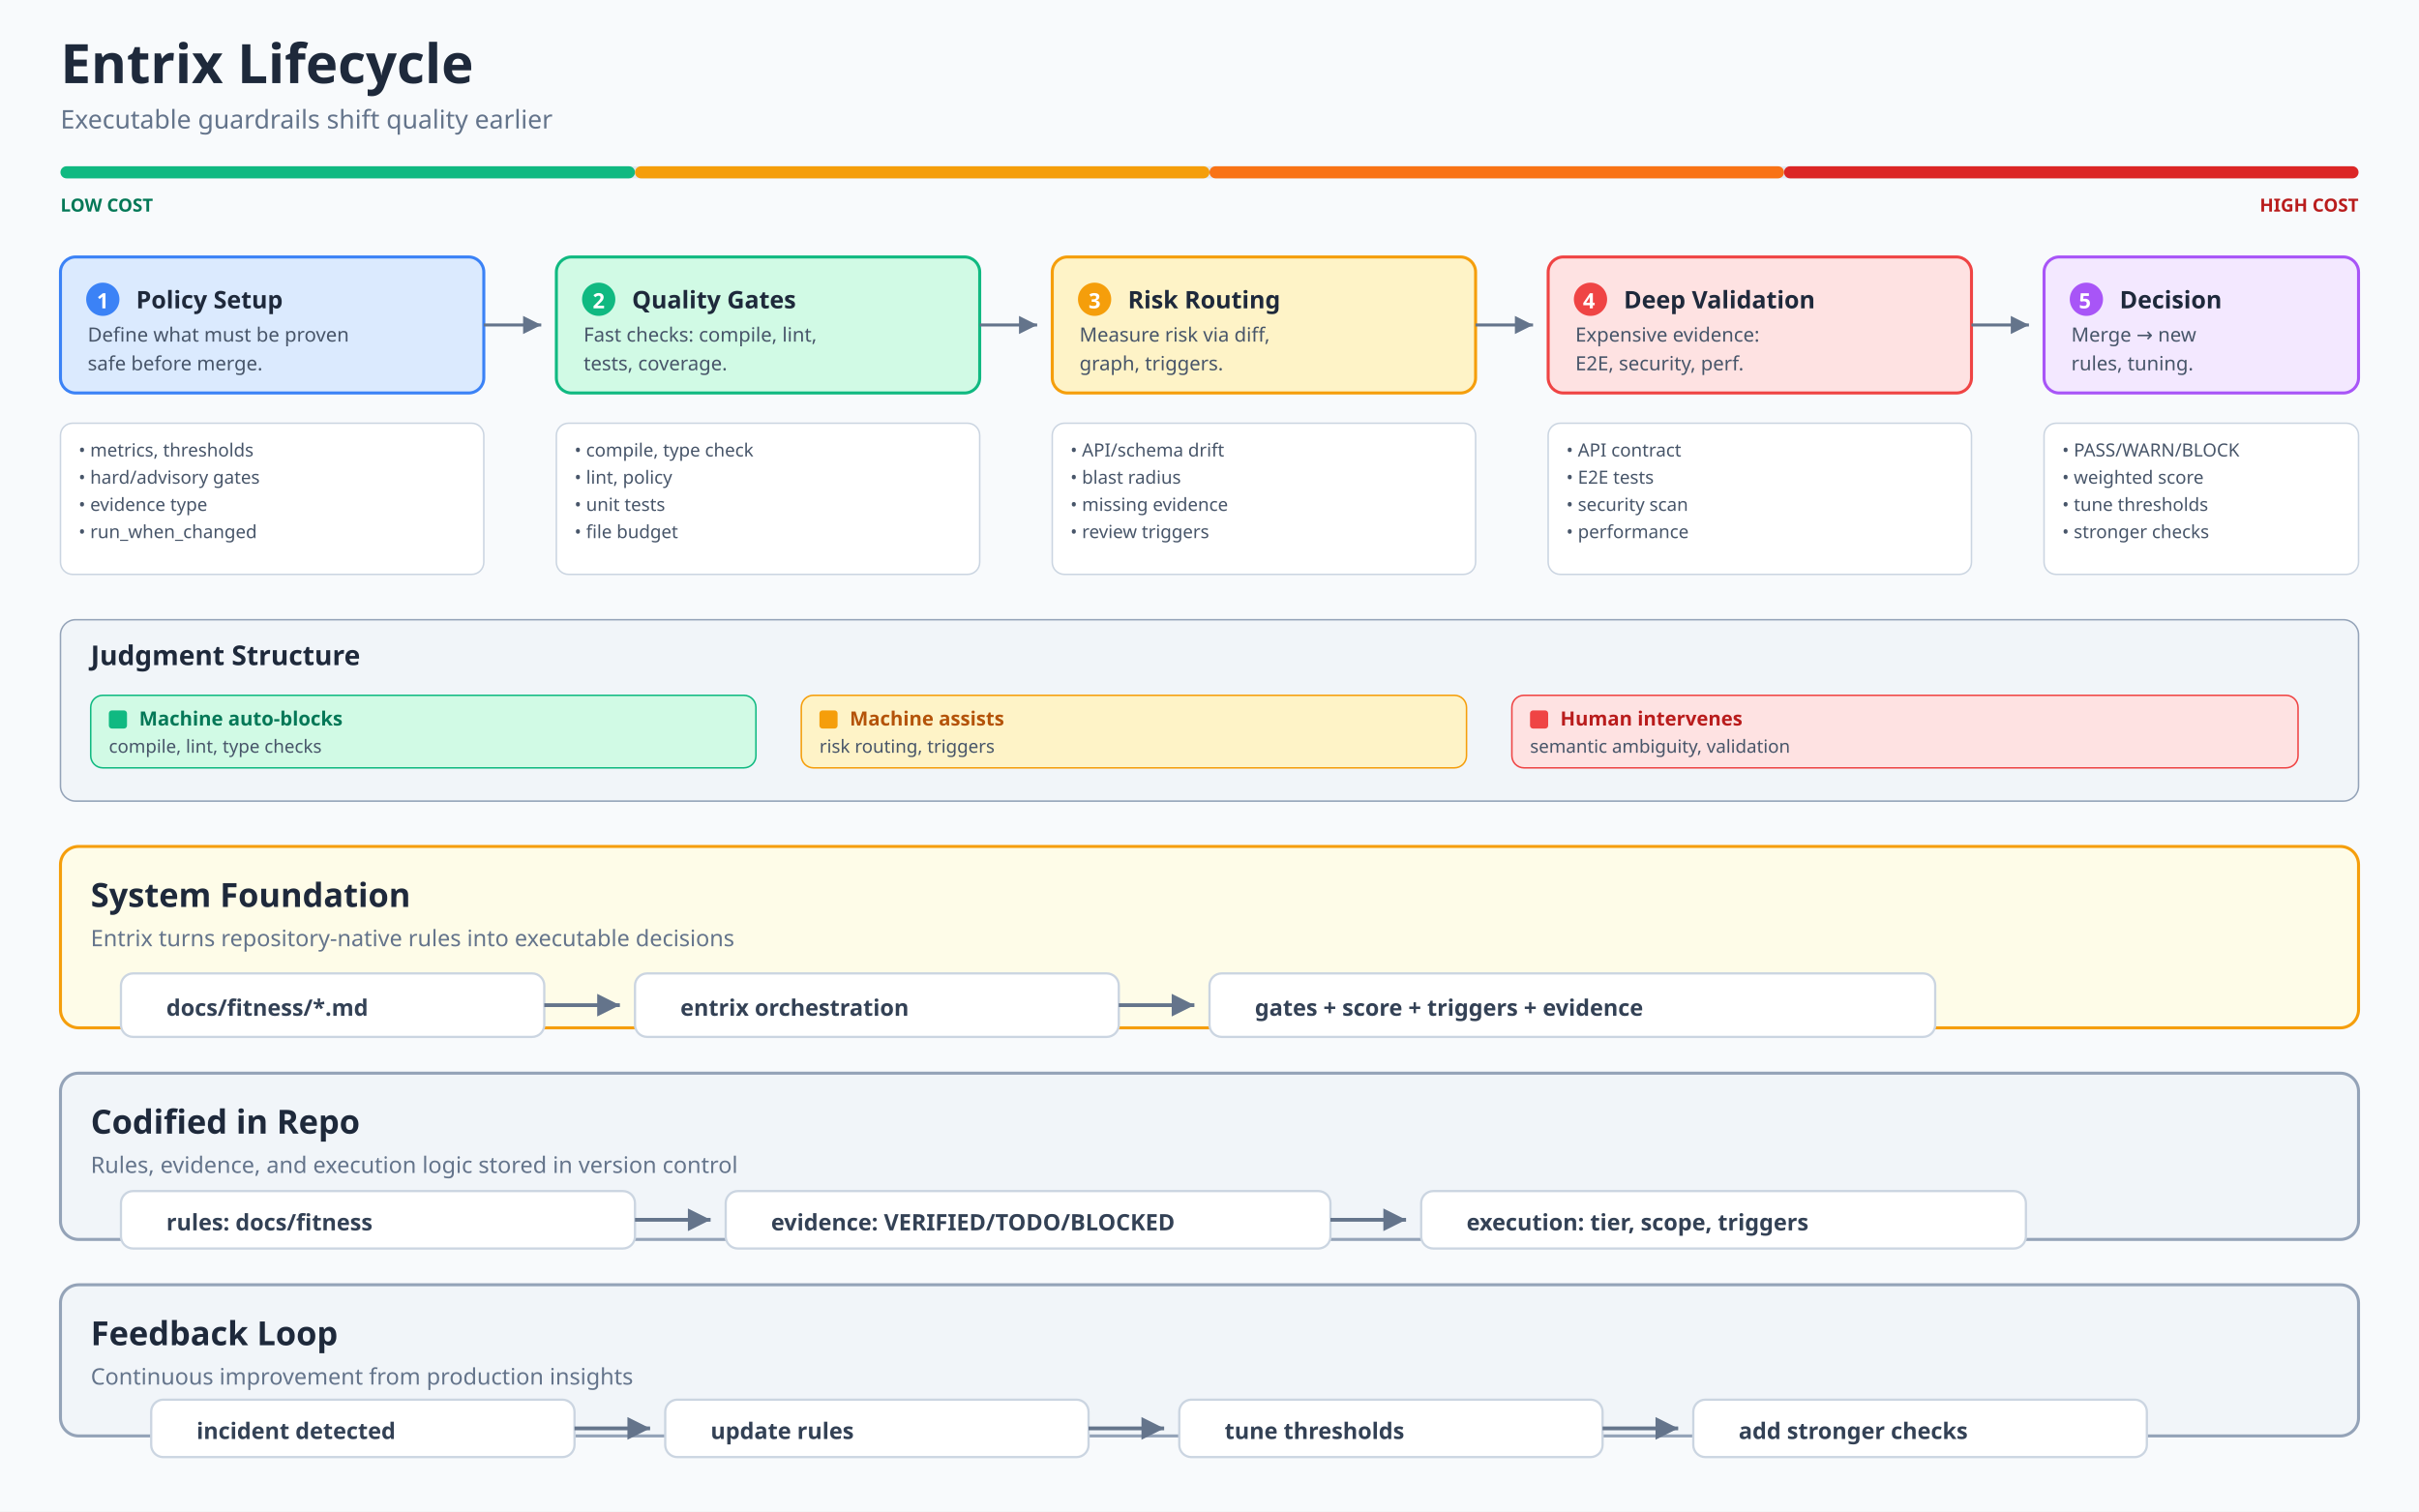
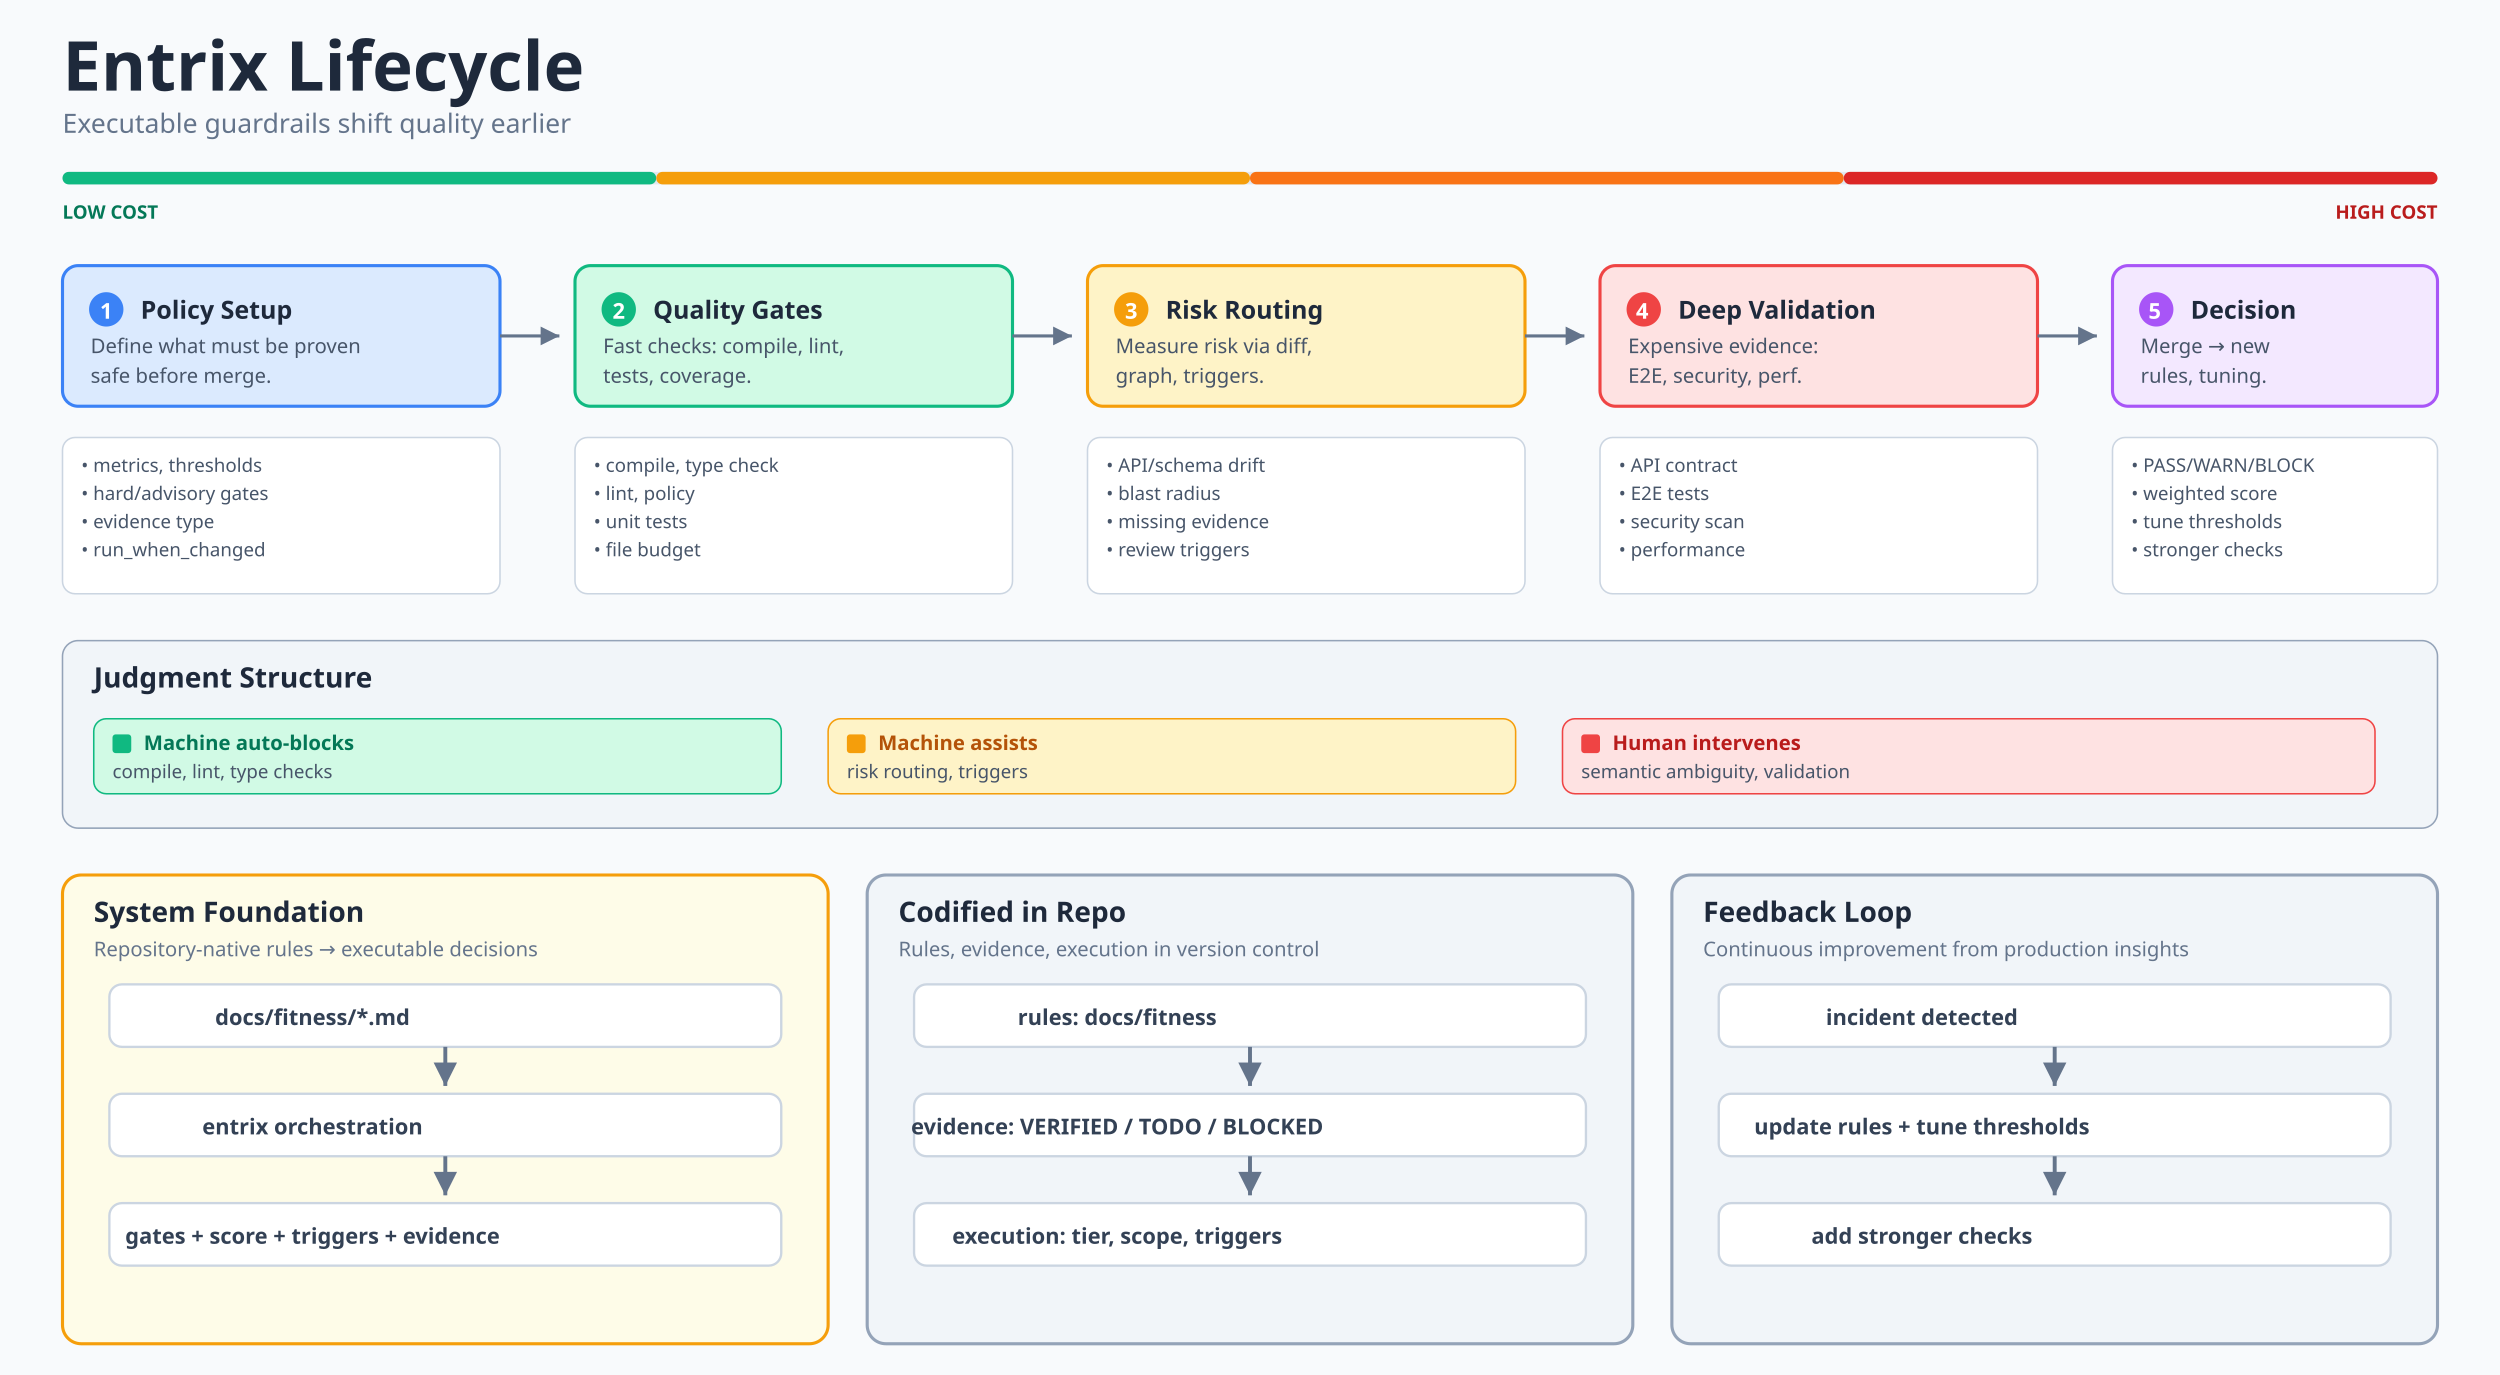
- <svg xmlns="http://www.w3.org/2000/svg" width="1600" height="1000" viewBox="0 0 1600 1000">
+ <svg xmlns="http://www.w3.org/2000/svg" width="1600" height="880" viewBox="0 0 1600 880">
  <defs>
    <marker id="arrow" markerWidth="10" markerHeight="10" refX="8" refY="5" orient="auto">
      <polygon points="2,2 8,5 2,8" fill="#64748b" />
    </marker>
  </defs>
-   <rect width="1600" height="1000" fill="#f8fafc" />
-   <text x="40" y="55" font-family="sans-serif" font-size="36" font-weight="700" fill="#1e293b">Entrix Lifecycle</text>
+   <rect width="1600" height="880" fill="#f8fafc" />
+   <text x="40" y="58" font-family="sans-serif" font-size="44" font-weight="700" fill="#1e293b">Entrix Lifecycle</text>
  <text x="40" y="85" font-family="sans-serif" font-size="17" font-weight="500" fill="#64748b">Executable guardrails shift quality earlier</text>
  <rect x="40" y="110" width="1520" height="8" rx="4" fill="#e2e8f0" />
  <rect x="40" y="110" width="380" height="8" rx="4" fill="#10b981" />
  <rect x="420" y="110" width="380" height="8" rx="4" fill="#f59e0b" />
  <rect x="800" y="110" width="380" height="8" rx="4" fill="#f97316" />
  <rect x="1180" y="110" width="380" height="8" rx="4" fill="#dc2626" />
  <text x="40" y="140" font-family="sans-serif" font-size="12" font-weight="600" fill="#047857">LOW COST</text>
  <text x="1560" y="140" font-family="sans-serif" font-size="12" font-weight="600" fill="#b91c1c" text-anchor="end">HIGH COST</text>
  <rect x="40" y="170" width="280" height="90" rx="10" fill="#dbeafe" stroke="#3b82f6" stroke-width="2" />
  <circle cx="68" cy="198" r="11" fill="#3b82f6" />
  <text x="64" y="204" font-family="sans-serif" font-size="14" font-weight="700" fill="#fff">1</text>
  <text x="90" y="204" font-family="sans-serif" font-size="16" font-weight="700" fill="#1e293b">Policy Setup</text>
  <text x="58" y="226" font-family="sans-serif" font-size="13" fill="#475569">Define what must be proven</text>
  <text x="58" y="245" font-family="sans-serif" font-size="13" fill="#475569">safe before merge.</text>
  <path d="M320 215 H358" stroke="#64748b" stroke-width="2" marker-end="url(#arrow)" fill="none" />
  <rect x="368" y="170" width="280" height="90" rx="10" fill="#d1fae5" stroke="#10b981" stroke-width="2" />
  <circle cx="396" cy="198" r="11" fill="#10b981" />
  <text x="392" y="204" font-family="sans-serif" font-size="14" font-weight="700" fill="#fff">2</text>
  <text x="418" y="204" font-family="sans-serif" font-size="16" font-weight="700" fill="#1e293b">Quality Gates</text>
  <text x="386" y="226" font-family="sans-serif" font-size="13" fill="#475569">Fast checks: compile, lint,</text>
  <text x="386" y="245" font-family="sans-serif" font-size="13" fill="#475569">tests, coverage.</text>
  <path d="M648 215 H686" stroke="#64748b" stroke-width="2" marker-end="url(#arrow)" fill="none" />
  <rect x="696" y="170" width="280" height="90" rx="10" fill="#fef3c7" stroke="#f59e0b" stroke-width="2" />
  <circle cx="724" cy="198" r="11" fill="#f59e0b" />
  <text x="720" y="204" font-family="sans-serif" font-size="14" font-weight="700" fill="#fff">3</text>
  <text x="746" y="204" font-family="sans-serif" font-size="16" font-weight="700" fill="#1e293b">Risk Routing</text>
  <text x="714" y="226" font-family="sans-serif" font-size="13" fill="#475569">Measure risk via diff,</text>
  <text x="714" y="245" font-family="sans-serif" font-size="13" fill="#475569">graph, triggers.</text>
  <path d="M976 215 H1014" stroke="#64748b" stroke-width="2" marker-end="url(#arrow)" fill="none" />
  <rect x="1024" y="170" width="280" height="90" rx="10" fill="#fee2e2" stroke="#ef4444" stroke-width="2" />
  <circle cx="1052" cy="198" r="11" fill="#ef4444" />
  <text x="1047" y="204" font-family="sans-serif" font-size="14" font-weight="700" fill="#fff">4</text>
  <text x="1074" y="204" font-family="sans-serif" font-size="16" font-weight="700" fill="#1e293b">Deep Validation</text>
  <text x="1042" y="226" font-family="sans-serif" font-size="13" fill="#475569">Expensive evidence:</text>
  <text x="1042" y="245" font-family="sans-serif" font-size="13" fill="#475569">E2E, security, perf.</text>
  <path d="M1304 215 H1342" stroke="#64748b" stroke-width="2" marker-end="url(#arrow)" fill="none" />
  <rect x="1352" y="170" width="208" height="90" rx="10" fill="#f3e8ff" stroke="#a855f7" stroke-width="2" />
  <circle cx="1380" cy="198" r="11" fill="#a855f7" />
  <text x="1375" y="204" font-family="sans-serif" font-size="14" font-weight="700" fill="#fff">5</text>
  <text x="1402" y="204" font-family="sans-serif" font-size="16" font-weight="700" fill="#1e293b">Decision</text>
  <text x="1370" y="226" font-family="sans-serif" font-size="13" fill="#475569">Merge → new</text>
  <text x="1370" y="245" font-family="sans-serif" font-size="13" fill="#475569">rules, tuning.</text>
  <rect x="40" y="280" width="280" height="100" rx="8" fill="#fff" stroke="#cbd5e1" />
  <text x="52" y="302" font-family="sans-serif" font-size="12" fill="#475569">• metrics, thresholds</text>
  <text x="52" y="320" font-family="sans-serif" font-size="12" fill="#475569">• hard/advisory gates</text>
  <text x="52" y="338" font-family="sans-serif" font-size="12" fill="#475569">• evidence type</text>
  <text x="52" y="356" font-family="sans-serif" font-size="12" fill="#475569">• run_when_changed</text>
  <rect x="368" y="280" width="280" height="100" rx="8" fill="#fff" stroke="#cbd5e1" />
  <text x="380" y="302" font-family="sans-serif" font-size="12" fill="#475569">• compile, type check</text>
  <text x="380" y="320" font-family="sans-serif" font-size="12" fill="#475569">• lint, policy</text>
  <text x="380" y="338" font-family="sans-serif" font-size="12" fill="#475569">• unit tests</text>
  <text x="380" y="356" font-family="sans-serif" font-size="12" fill="#475569">• file budget</text>
  <rect x="696" y="280" width="280" height="100" rx="8" fill="#fff" stroke="#cbd5e1" />
  <text x="708" y="302" font-family="sans-serif" font-size="12" fill="#475569">• API/schema drift</text>
  <text x="708" y="320" font-family="sans-serif" font-size="12" fill="#475569">• blast radius</text>
  <text x="708" y="338" font-family="sans-serif" font-size="12" fill="#475569">• missing evidence</text>
  <text x="708" y="356" font-family="sans-serif" font-size="12" fill="#475569">• review triggers</text>
  <rect x="1024" y="280" width="280" height="100" rx="8" fill="#fff" stroke="#cbd5e1" />
  <text x="1036" y="302" font-family="sans-serif" font-size="12" fill="#475569">• API contract</text>
  <text x="1036" y="320" font-family="sans-serif" font-size="12" fill="#475569">• E2E tests</text>
  <text x="1036" y="338" font-family="sans-serif" font-size="12" fill="#475569">• security scan</text>
  <text x="1036" y="356" font-family="sans-serif" font-size="12" fill="#475569">• performance</text>
  <rect x="1352" y="280" width="208" height="100" rx="8" fill="#fff" stroke="#cbd5e1" />
  <text x="1364" y="302" font-family="sans-serif" font-size="12" fill="#475569">• PASS/WARN/BLOCK</text>
  <text x="1364" y="320" font-family="sans-serif" font-size="12" fill="#475569">• weighted score</text>
  <text x="1364" y="338" font-family="sans-serif" font-size="12" fill="#475569">• tune thresholds</text>
  <text x="1364" y="356" font-family="sans-serif" font-size="12" fill="#475569">• stronger checks</text>
  <rect x="40" y="410" width="1520" height="120" rx="10" fill="#f1f5f9" stroke="#94a3b8" />
  <text x="60" y="440" font-family="sans-serif" font-size="18" font-weight="700" fill="#1e293b">Judgment Structure</text>
  <rect x="60" y="460" width="440" height="48" rx="8" fill="#d1fae5" stroke="#10b981" />
  <rect x="72" y="470" width="12" height="12" rx="2" fill="#10b981" />
  <text x="92" y="480" font-family="sans-serif" font-size="13" font-weight="600" fill="#047857">Machine auto-blocks</text>
  <text x="72" y="498" font-family="sans-serif" font-size="12" fill="#475569">compile, lint, type checks</text>
  <rect x="530" y="460" width="440" height="48" rx="8" fill="#fef3c7" stroke="#f59e0b" />
  <rect x="542" y="470" width="12" height="12" rx="2" fill="#f59e0b" />
  <text x="562" y="480" font-family="sans-serif" font-size="13" font-weight="600" fill="#b45309">Machine assists</text>
  <text x="542" y="498" font-family="sans-serif" font-size="12" fill="#475569">risk routing, triggers</text>
  <rect x="1000" y="460" width="520" height="48" rx="8" fill="#fee2e2" stroke="#ef4444" />
  <rect x="1012" y="470" width="12" height="12" rx="2" fill="#ef4444" />
  <text x="1032" y="480" font-family="sans-serif" font-size="13" font-weight="600" fill="#b91c1c">Human intervenes</text>
  <text x="1012" y="498" font-family="sans-serif" font-size="12" fill="#475569">semantic ambiguity, validation</text>
-   <rect x="40" y="560" width="1520" height="120" rx="12" fill="#fefce8" stroke="#f59e0b" stroke-width="2" />
-   <text x="60" y="600" font-family="sans-serif" font-size="22" font-weight="700" fill="#1e293b">System Foundation</text>
-   <text x="60" y="626" font-family="sans-serif" font-size="15" fill="#64748b">Entrix turns repository-native rules into executable decisions</text>
-   <rect x="80" y="644" width="280" height="42" rx="8" fill="#fff" stroke="#cbd5e1" stroke-width="1.5" />
-   <text x="110" y="672" font-family="sans-serif" font-size="15" font-weight="600" fill="#334155">docs/fitness/*.md</text>
-   <path d="M360 665 H410" stroke="#64748b" stroke-width="2.5" marker-end="url(#arrow)" fill="none" />
-   <rect x="420" y="644" width="320" height="42" rx="8" fill="#fff" stroke="#cbd5e1" stroke-width="1.5" />
-   <text x="450" y="672" font-family="sans-serif" font-size="15" font-weight="600" fill="#334155">entrix orchestration</text>
-   <path d="M740 665 H790" stroke="#64748b" stroke-width="2.5" marker-end="url(#arrow)" fill="none" />
-   <rect x="800" y="644" width="480" height="42" rx="8" fill="#fff" stroke="#cbd5e1" stroke-width="1.5" />
-   <text x="830" y="672" font-family="sans-serif" font-size="15" font-weight="600" fill="#334155">gates + score + triggers + evidence</text>
-   <rect x="40" y="710" width="1520" height="110" rx="12" fill="#f1f5f9" stroke="#94a3b8" stroke-width="2" />
-   <text x="60" y="750" font-family="sans-serif" font-size="22" font-weight="700" fill="#1e293b">Codified in Repo</text>
-   <text x="60" y="776" font-family="sans-serif" font-size="15" fill="#64748b">Rules, evidence, and execution logic stored in version control</text>
-   <rect x="80" y="788" width="340" height="38" rx="8" fill="#fff" stroke="#cbd5e1" stroke-width="1.5" />
-   <text x="110" y="814" font-family="sans-serif" font-size="15" font-weight="600" fill="#334155">rules: docs/fitness</text>
-   <path d="M420 807 H470" stroke="#64748b" stroke-width="2.5" marker-end="url(#arrow)" fill="none" />
-   <rect x="480" y="788" width="400" height="38" rx="8" fill="#fff" stroke="#cbd5e1" stroke-width="1.5" />
-   <text x="510" y="814" font-family="sans-serif" font-size="15" font-weight="600" fill="#334155">evidence: VERIFIED/TODO/BLOCKED</text>
-   <path d="M880 807 H930" stroke="#64748b" stroke-width="2.5" marker-end="url(#arrow)" fill="none" />
-   <rect x="940" y="788" width="400" height="38" rx="8" fill="#fff" stroke="#cbd5e1" stroke-width="1.5" />
-   <text x="970" y="814" font-family="sans-serif" font-size="15" font-weight="600" fill="#334155">execution: tier, scope, triggers</text>
-   <rect x="40" y="850" width="1520" height="100" rx="12" fill="#f1f5f9" stroke="#94a3b8" stroke-width="2" />
-   <text x="60" y="890" font-family="sans-serif" font-size="22" font-weight="700" fill="#1e293b">Feedback Loop</text>
-   <text x="60" y="916" font-family="sans-serif" font-size="15" fill="#64748b">Continuous improvement from production insights</text>
-   <rect x="100" y="926" width="280" height="38" rx="8" fill="#fff" stroke="#cbd5e1" stroke-width="1.5" />
-   <text x="130" y="952" font-family="sans-serif" font-size="15" font-weight="600" fill="#334155">incident detected</text>
-   <path d="M380 945 H430" stroke="#64748b" stroke-width="2.5" marker-end="url(#arrow)" fill="none" />
-   <rect x="440" y="926" width="280" height="38" rx="8" fill="#fff" stroke="#cbd5e1" stroke-width="1.5" />
-   <text x="470" y="952" font-family="sans-serif" font-size="15" font-weight="600" fill="#334155">update rules</text>
-   <path d="M720 945 H770" stroke="#64748b" stroke-width="2.5" marker-end="url(#arrow)" fill="none" />
-   <rect x="780" y="926" width="280" height="38" rx="8" fill="#fff" stroke="#cbd5e1" stroke-width="1.5" />
-   <text x="810" y="952" font-family="sans-serif" font-size="15" font-weight="600" fill="#334155">tune thresholds</text>
-   <path d="M1060 945 H1110" stroke="#64748b" stroke-width="2.5" marker-end="url(#arrow)" fill="none" />
-   <rect x="1120" y="926" width="300" height="38" rx="8" fill="#fff" stroke="#cbd5e1" stroke-width="1.5" />
-   <text x="1150" y="952" font-family="sans-serif" font-size="15" font-weight="600" fill="#334155">add stronger checks</text>
+   <rect x="40" y="560" width="490" height="300" rx="12" fill="#fefce8" stroke="#f59e0b" stroke-width="2" />
+   <text x="60" y="590" font-family="sans-serif" font-size="18" font-weight="700" fill="#1e293b">System Foundation</text>
+   <text x="60" y="612" font-family="sans-serif" font-size="13" fill="#64748b">Repository-native rules → executable decisions</text>
+   <rect x="70" y="630" width="430" height="40" rx="8" fill="#fff" stroke="#cbd5e1" stroke-width="1.5" />
+   <text x="200" y="656" font-family="sans-serif" font-size="14" font-weight="600" fill="#334155" text-anchor="middle">docs/fitness/*.md</text>
+   <path d="M285 670 V695" stroke="#64748b" stroke-width="2.5" marker-end="url(#arrow)" fill="none" />
+   <rect x="70" y="700" width="430" height="40" rx="8" fill="#fff" stroke="#cbd5e1" stroke-width="1.5" />
+   <text x="200" y="726" font-family="sans-serif" font-size="14" font-weight="600" fill="#334155" text-anchor="middle">entrix orchestration</text>
+   <path d="M285 740 V765" stroke="#64748b" stroke-width="2.5" marker-end="url(#arrow)" fill="none" />
+   <rect x="70" y="770" width="430" height="40" rx="8" fill="#fff" stroke="#cbd5e1" stroke-width="1.5" />
+   <text x="200" y="796" font-family="sans-serif" font-size="14" font-weight="600" fill="#334155" text-anchor="middle">gates + score + triggers + evidence</text>
+   <rect x="555" y="560" width="490" height="300" rx="12" fill="#f1f5f9" stroke="#94a3b8" stroke-width="2" />
+   <text x="575" y="590" font-family="sans-serif" font-size="18" font-weight="700" fill="#1e293b">Codified in Repo</text>
+   <text x="575" y="612" font-family="sans-serif" font-size="13" fill="#64748b">Rules, evidence, execution in version control</text>
+   <rect x="585" y="630" width="430" height="40" rx="8" fill="#fff" stroke="#cbd5e1" stroke-width="1.5" />
+   <text x="715" y="656" font-family="sans-serif" font-size="14" font-weight="600" fill="#334155" text-anchor="middle">rules: docs/fitness</text>
+   <path d="M800 670 V695" stroke="#64748b" stroke-width="2.5" marker-end="url(#arrow)" fill="none" />
+   <rect x="585" y="700" width="430" height="40" rx="8" fill="#fff" stroke="#cbd5e1" stroke-width="1.5" />
+   <text x="715" y="726" font-family="sans-serif" font-size="14" font-weight="600" fill="#334155" text-anchor="middle">evidence: VERIFIED / TODO / BLOCKED</text>
+   <path d="M800 740 V765" stroke="#64748b" stroke-width="2.5" marker-end="url(#arrow)" fill="none" />
+   <rect x="585" y="770" width="430" height="40" rx="8" fill="#fff" stroke="#cbd5e1" stroke-width="1.5" />
+   <text x="715" y="796" font-family="sans-serif" font-size="14" font-weight="600" fill="#334155" text-anchor="middle">execution: tier, scope, triggers</text>
+   <rect x="1070" y="560" width="490" height="300" rx="12" fill="#f1f5f9" stroke="#94a3b8" stroke-width="2" />
+   <text x="1090" y="590" font-family="sans-serif" font-size="18" font-weight="700" fill="#1e293b">Feedback Loop</text>
+   <text x="1090" y="612" font-family="sans-serif" font-size="13" fill="#64748b">Continuous improvement from production insights</text>
+   <rect x="1100" y="630" width="430" height="40" rx="8" fill="#fff" stroke="#cbd5e1" stroke-width="1.5" />
+   <text x="1230" y="656" font-family="sans-serif" font-size="14" font-weight="600" fill="#334155" text-anchor="middle">incident detected</text>
+   <path d="M1315 670 V695" stroke="#64748b" stroke-width="2.5" marker-end="url(#arrow)" fill="none" />
+   <rect x="1100" y="700" width="430" height="40" rx="8" fill="#fff" stroke="#cbd5e1" stroke-width="1.5" />
+   <text x="1230" y="726" font-family="sans-serif" font-size="14" font-weight="600" fill="#334155" text-anchor="middle">update rules + tune thresholds</text>
+   <path d="M1315 740 V765" stroke="#64748b" stroke-width="2.5" marker-end="url(#arrow)" fill="none" />
+   <rect x="1100" y="770" width="430" height="40" rx="8" fill="#fff" stroke="#cbd5e1" stroke-width="1.5" />
+   <text x="1230" y="796" font-family="sans-serif" font-size="14" font-weight="600" fill="#334155" text-anchor="middle">add stronger checks</text>
</svg>
